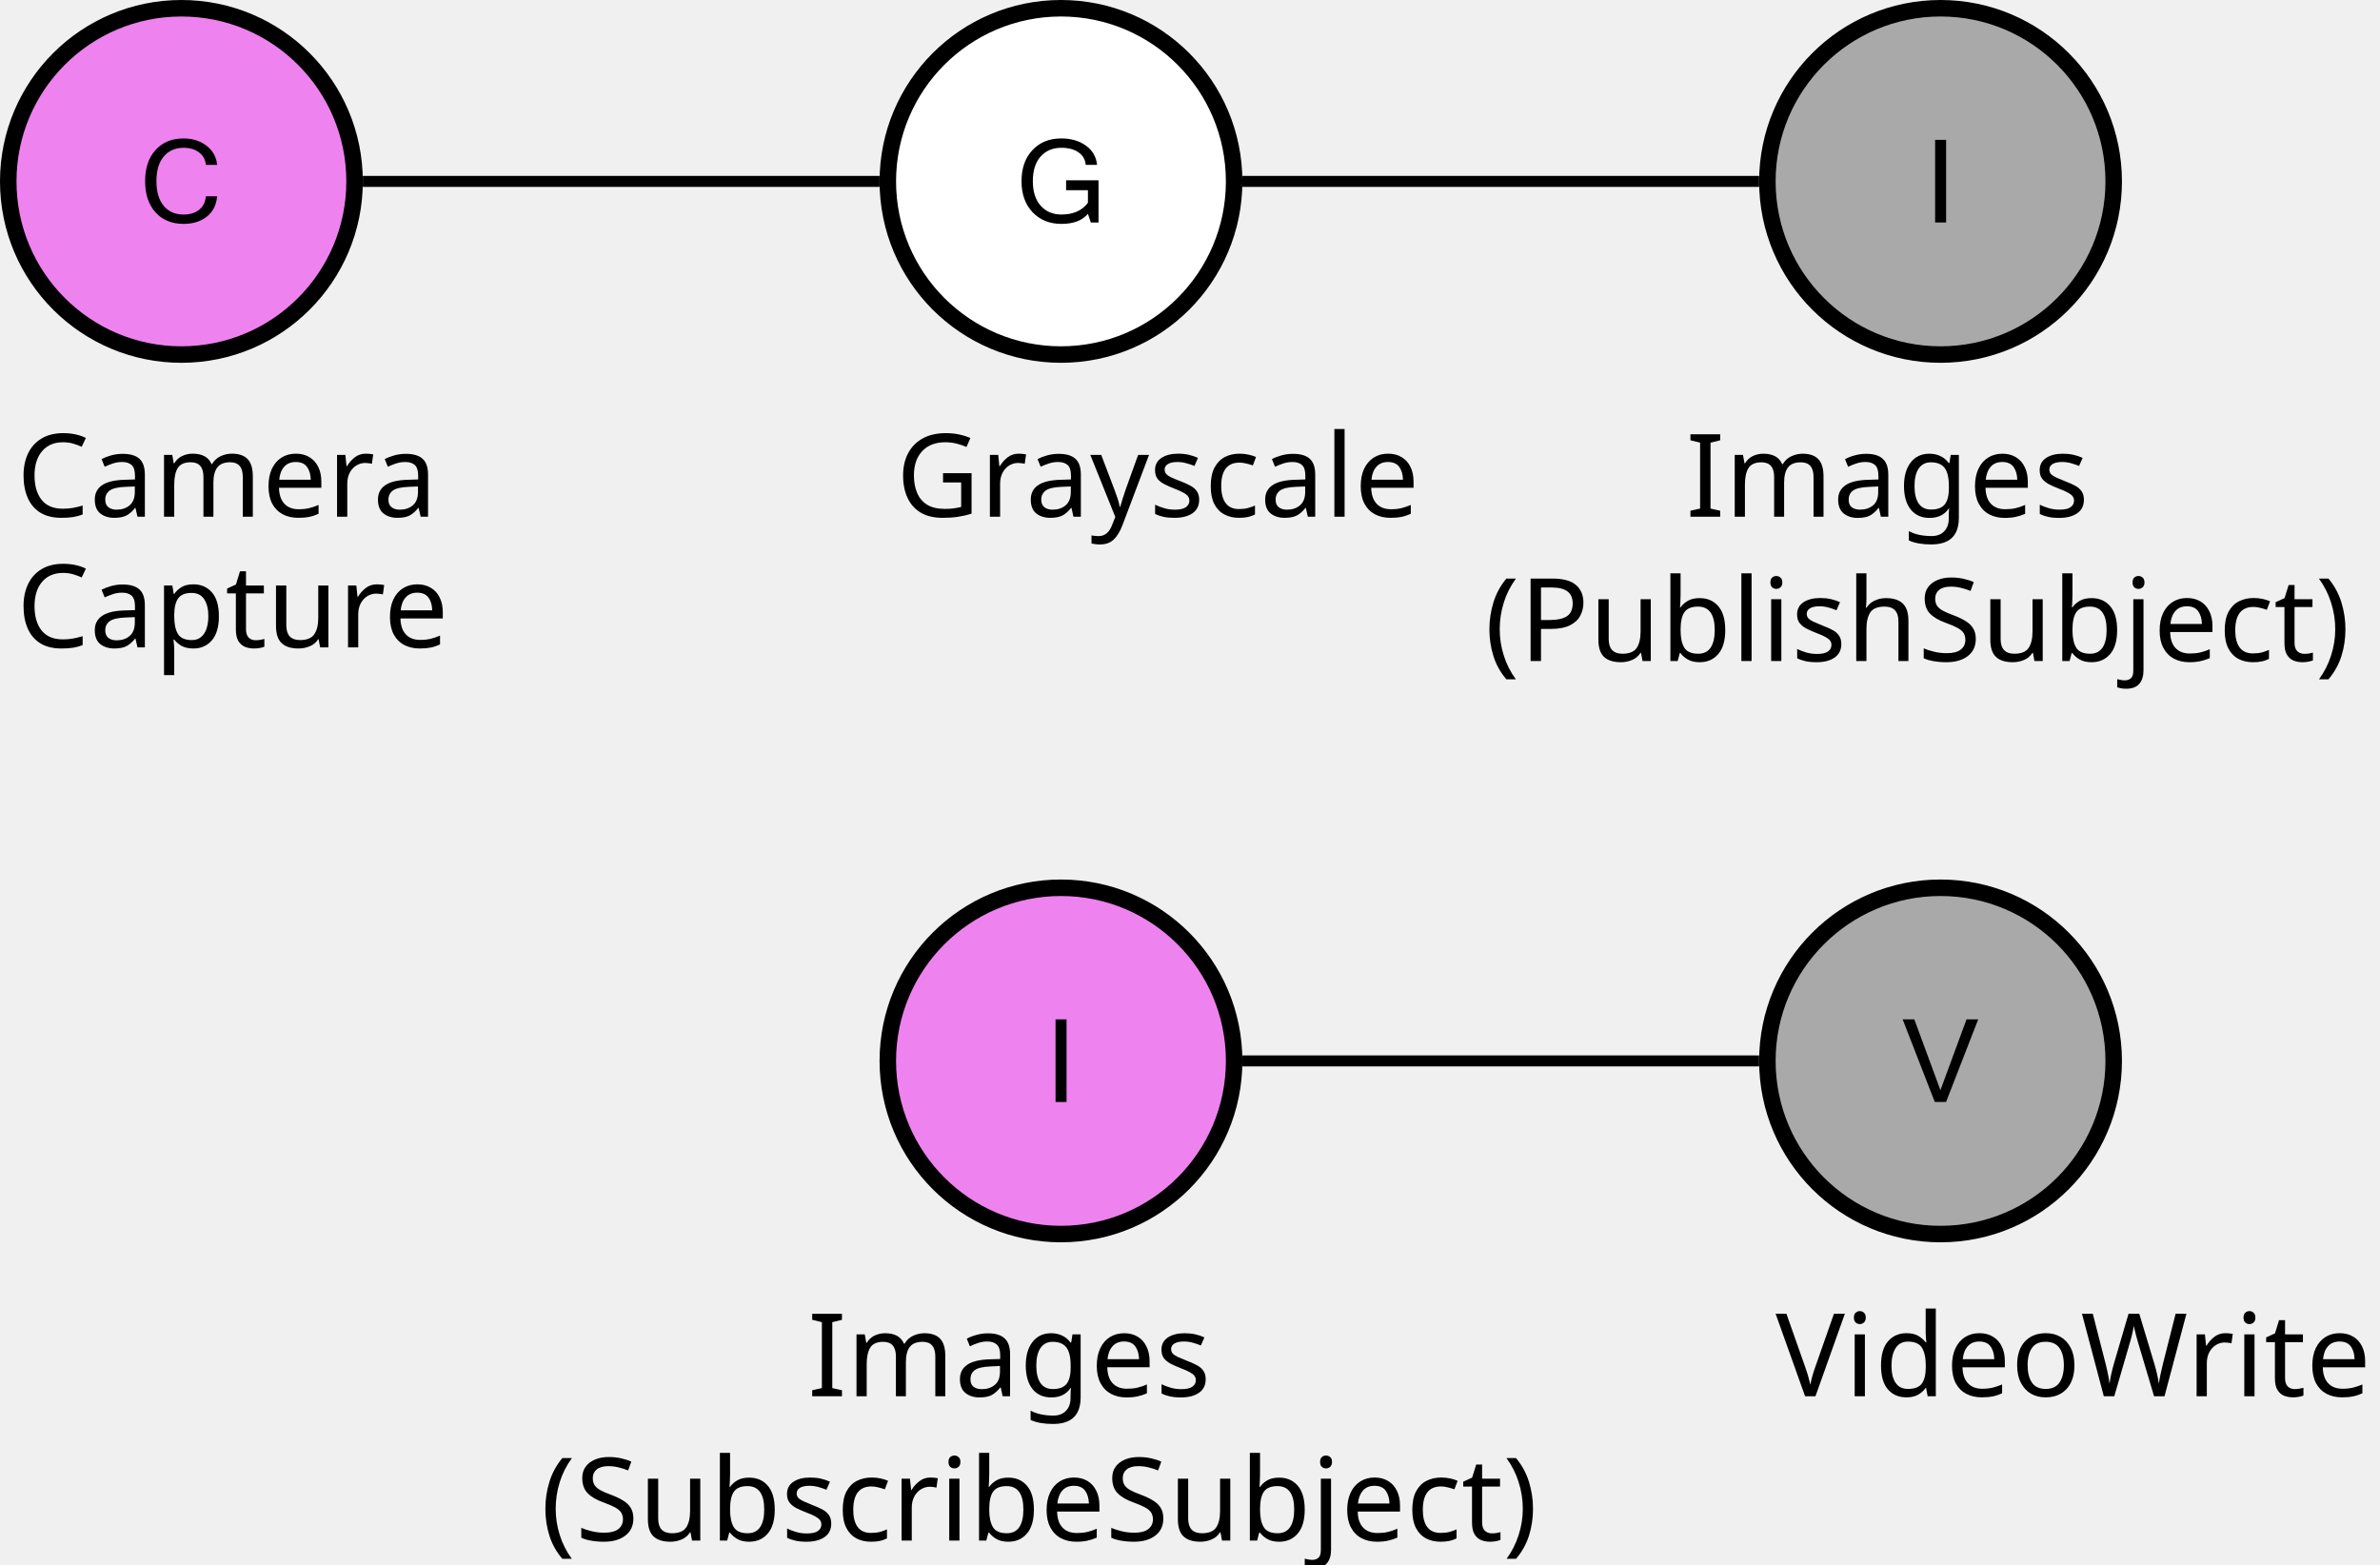
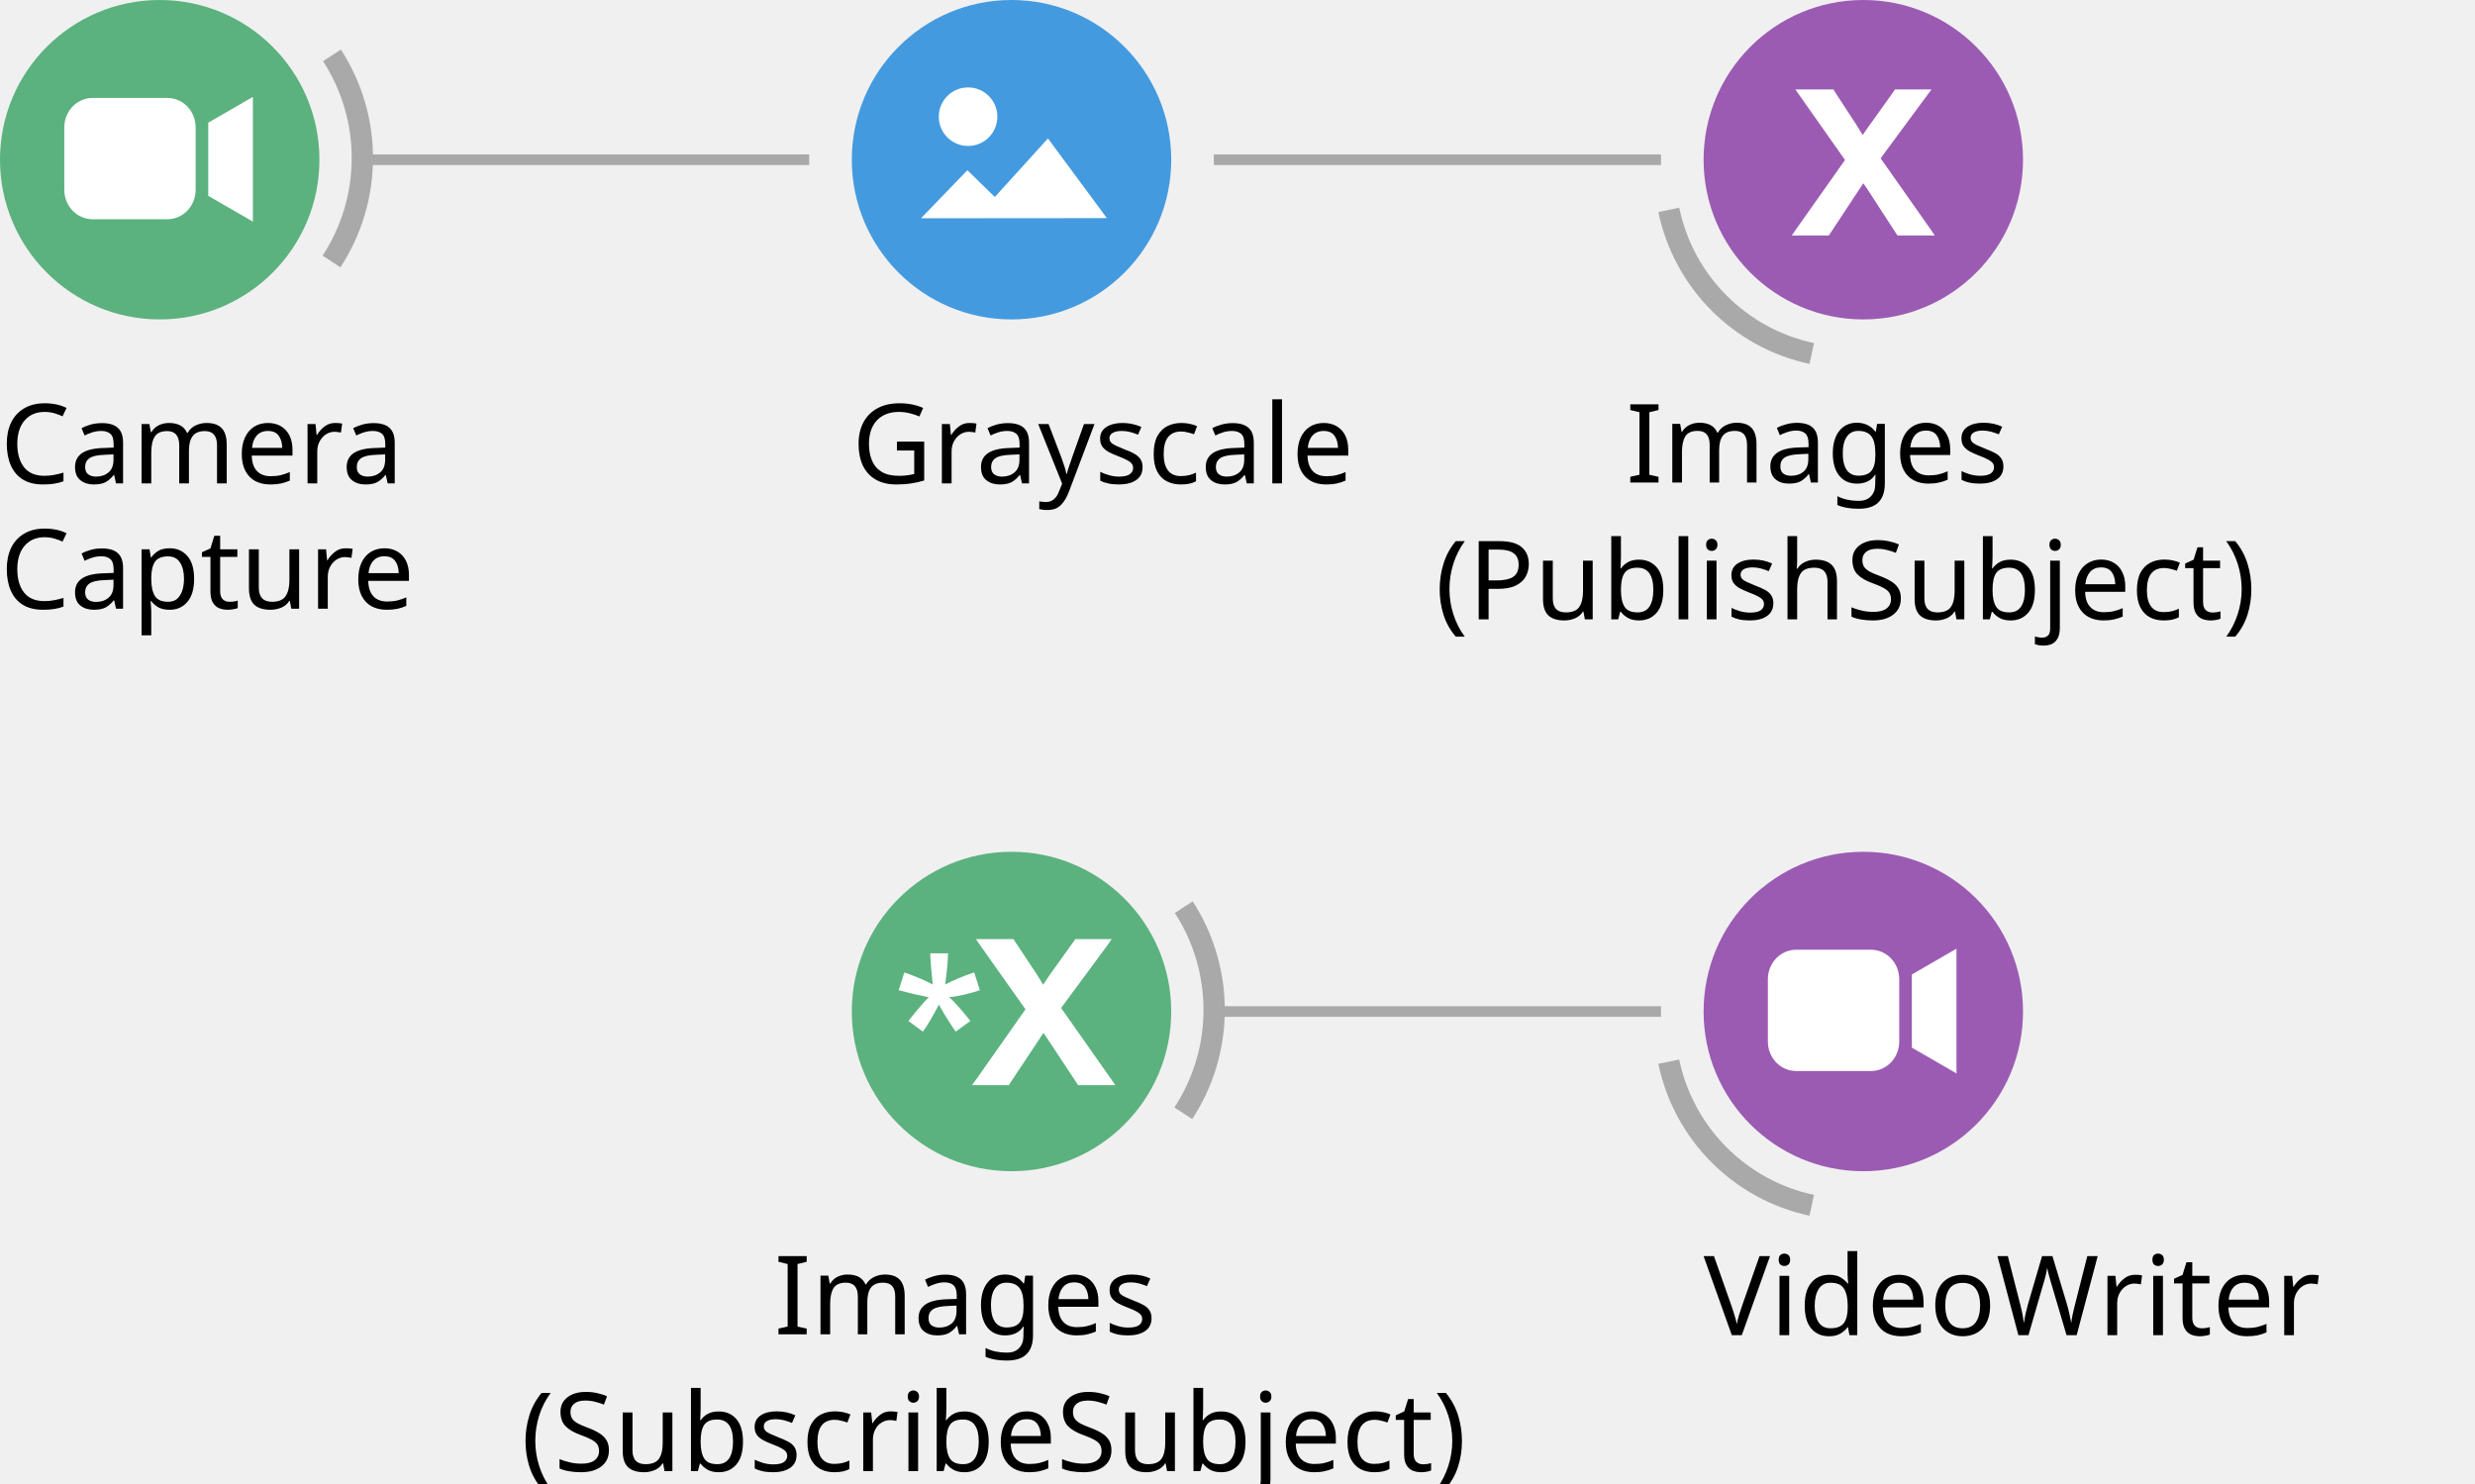
- <svg xmlns="http://www.w3.org/2000/svg" width="346.354" height="227.727" id="SvgGdi_output" version="1.1">
+ <svg xmlns="http://www.w3.org/2000/svg" width="379.867" height="227.727" id="SvgGdi_output" version="1.1">
+   <line y1="24.513" style="opacity:1;fill:none;stroke:#a9a9a9;stroke-width:1.634;stroke-linecap:butt;stroke-linejoin:miter;stroke-miterlimit:9;shape-rendering:auto" id="371" y2="24.513" x2="254.934" x1="186.298" />
+   <line y1="155.248" style="opacity:1;fill:none;stroke:#a9a9a9;stroke-width:1.634;stroke-linecap:butt;stroke-linejoin:miter;stroke-miterlimit:9;shape-rendering:auto" id="372" y2="155.248" x2="254.934" x1="186.298" />
+   <line y1="24.513" style="opacity:1;fill:none;stroke:#a9a9a9;stroke-width:1.634;stroke-linecap:butt;stroke-linejoin:miter;stroke-miterlimit:9;shape-rendering:auto" id="373" y2="24.513" x2="124.199" x1="55.563" />
+   <path d="M 278.071,54.255 C 267.036,51.9 258.43,43.256 256.125,32.21" id="374" style="opacity:1;fill:none;stroke:#a9a9a9;stroke-width:3.268;stroke-linecap:butt;stroke-linejoin:miter;stroke-miterlimit:9;shape-rendering:auto" />
+   <circle r="24.513" cy="24.513" cx="285.984" id="375" style="opacity:1;fill:#9b5bb3;stroke:none;stroke-width:1.634;shape-rendering:auto" />
+   <path d="m 275.566,13.727 0.562,0.817 7.047,10.009 -7.609,10.775 -0.562,0.817 h 5.669 l 0.153,-0.204 5.158,-7.814 0.766,1.124 4.341,6.69 0.153,0.204 h 5.72 l -0.562,-0.817 -7.762,-11.031 7.201,-9.754 0.613,-0.817 h -5.617 l -0.153,0.255 -3.575,5.005 -0.051,0.051 c -0.353,0.487 -0.777,1.1 -1.175,1.685 -0.322,-0.53 -0.628,-1.051 -1.072,-1.736 l -3.268,-5.005 -0.153,-0.255 h -4.8 z" id="376" style="opacity:1;fill:#ffffff;fill-rule:evenodd;stroke:none;stroke-width:1.634;shape-rendering:auto" />
+   <path d="m 278.071,184.991 c -11.035,-2.355 -19.641,-10.999 -21.946,-22.045" id="389" style="opacity:1;fill:none;stroke:#a9a9a9;stroke-width:3.268;stroke-linecap:butt;stroke-linejoin:miter;stroke-miterlimit:9;shape-rendering:auto" />
+   <circle r="24.513" cy="155.248" cx="285.984" id="390" style="opacity:1;fill:#9b5bb3;stroke:none;stroke-width:1.634;shape-rendering:auto" />
+   <path d="m 300.283,145.607 -6.849,3.957 v 11.231 l 6.849,3.956 z" id="391" style="opacity:1;fill:#ffffff;fill-rule:evenodd;stroke:none;stroke-width:1.634;shape-rendering:auto" />
+   <path d="m 275.676,145.77 h 11.483 c 2.403,0 4.338,2.016 4.338,4.52 v 9.572 c 0,2.504 -1.935,4.52 -4.338,4.52 h -11.483 c -2.403,0 -4.338,-2.016 -4.338,-4.52 v -9.572 c 0,-2.504 1.935,-4.52 4.338,-4.52 z" id="392" style="opacity:1;fill:#ffffff;fill-rule:evenodd;stroke:none;stroke-width:1.634;shape-rendering:auto" />
+   <text clip-path="url(#395_text_clipper)" style="font-size:13px;font-family:'Microsoft Sans Serif';opacity:1;fill:#000000;stroke:none;shape-rendering:auto" id="393" y="148.75" x="205" transform="matrix(1.307354,0,0,1.307354,-6.53677,-6.53677)">
+     <tspan dy="9.75pt" id="397">VideoWriter</tspan>
+   </text>
+   <circle r="24.513" style="opacity:1;fill:#449adf;stroke:none;stroke-width:1.634;shape-rendering:auto" cy="24.513" cx="155.248" id="399" />
+   <path d="m 160.84,21.245 -8.149,8.989 -4.216,-4.108 -7.118,7.376 28.528,-0.023 z" id="400" style="opacity:1;fill:#ffffff;fill-rule:evenodd;stroke:none;stroke-width:1.634;shape-rendering:auto" />
+   <circle r="4.494" style="opacity:1;fill:#ffffff;stroke:none;stroke-width:1.634;shape-rendering:auto" cy="17.911" cx="148.581" id="401" />
+   <text clip-path="url(#404_text_clipper)" style="font-size:13px;font-family:'Microsoft Sans Serif';opacity:1;fill:#000000;stroke:none;shape-rendering:auto" id="402" y="48.75" x="105" transform="matrix(1.307354,0,0,1.307354,-6.53677,-6.53677)">
+     <tspan dy="9.75pt" id="406">Grayscale</tspan>
+   </text>
+   <path d="m 181.688,139.233 c 6.242,9.628 6.214,22.032 -0.071,31.633" id="408" style="opacity:1;fill:none;stroke:#a9a9a9;stroke-width:3.268;stroke-linecap:butt;stroke-linejoin:miter;stroke-miterlimit:9;shape-rendering:auto" />
+   <circle r="24.513" cy="155.248" cx="155.248" id="409" style="opacity:1;fill:#5bb27e;stroke:none;stroke-width:1.634;shape-rendering:auto" />
+   <path d="m 137.93,151.98 0.867,-2.735 c 1.998,0.719 3.45,1.342 4.355,1.868 -0.239,-2.324 -0.364,-3.922 -0.377,-4.796 h 2.734 c -0.038,1.271 -0.182,2.863 -0.434,4.777 1.295,-0.668 2.778,-1.284 4.449,-1.849 l 0.867,2.735 c -1.596,0.54 -3.161,0.899 -4.694,1.079 0.767,0.681 1.848,1.894 3.243,3.64 l -2.262,1.637 c -0.729,-1.014 -1.59,-2.395 -2.583,-4.141 -0.93,1.811 -1.747,3.191 -2.451,4.141 l -2.225,-1.637 c 1.458,-1.836 2.501,-3.05 3.129,-3.64 -1.621,-0.321 -3.161,-0.68 -4.619,-1.079 z" id="410" style="opacity:1;fill:#ffffff;fill-rule:evenodd;stroke:none;stroke-width:1.634;shape-rendering:auto" />
+   <path d="m 149.784,144.136 0.562,0.817 7.047,9.958 -7.609,10.827 -0.613,0.817 h 5.669 l 0.153,-0.255 5.158,-7.762 0.766,1.124 4.392,6.639 0.153,0.255 h 5.72 l -0.562,-0.817 -7.762,-11.031 7.201,-9.754 0.562,-0.817 h -5.566 l -0.153,0.204 -3.626,5.056 c -0.367,0.506 -0.758,1.124 -1.175,1.736 -0.324,-0.534 -0.624,-1.044 -1.072,-1.736 l -3.319,-5.005 -0.153,-0.255 h -5.771 z" id="411" style="opacity:1;fill:#ffffff;fill-rule:evenodd;stroke:none;stroke-width:1.634;shape-rendering:auto" />
+   <path d="m 50.952,8.498 c 6.242,9.628 6.214,22.032 -0.071,31.633" id="424" style="opacity:1;fill:none;stroke:#a9a9a9;stroke-width:3.268;stroke-linecap:butt;stroke-linejoin:miter;stroke-miterlimit:9;shape-rendering:auto" />
+   <circle r="24.513" cy="24.513" cx="24.513" id="425" style="opacity:1;fill:#5bb27e;stroke:none;stroke-width:1.634;shape-rendering:auto" />
+   <path d="m 38.812,14.871 -6.849,3.957 v 11.231 l 6.849,3.956 z" id="426" style="opacity:1;fill:#ffffff;fill-rule:evenodd;stroke:none;stroke-width:1.634;shape-rendering:auto" />
+   <path d="m 14.206,15.035 h 11.483 c 2.403,0 4.338,2.016 4.338,4.52 v 9.572 c 0,2.504 -1.935,4.52 -4.338,4.52 H 14.206 c -2.403,0 -4.338,-2.016 -4.338,-4.52 v -9.572 c 0,-2.504 1.935,-4.52 4.338,-4.52 z" id="427" style="opacity:1;fill:#ffffff;fill-rule:evenodd;stroke:none;stroke-width:1.634;shape-rendering:auto" />
+   <text clip-path="url(#430_text_clipper)" style="font-size:13px;font-family:'Microsoft Sans Serif';opacity:1;fill:#000000;stroke:none;shape-rendering:auto" id="428" y="48.75" x="5" transform="matrix(1.307354,0,0,1.307354,-6.53677,-6.53677)">
+     <tspan dy="9.75pt" id="432">Camera</tspan>
+   </text>
+   <text clip-path="url(#436_text_clipper)" style="font-size:13px;font-family:'Microsoft Sans Serif';opacity:1;fill:#000000;stroke:none;shape-rendering:auto" id="434" y="63.46" x="5" transform="matrix(1.307354,0,0,1.307354,-6.53677,-6.53677)">
+     <tspan dy="9.75pt" id="438">Capture</tspan>
+   </text>
  <defs id="clips_hatches_and_gradients">
-     <clipPath id="97_text_clipper">
-       <rect x="326" y="236" width="120.22" height="26.39" id="98" />
+     <clipPath id="379_text_clipper">
+       <rect id="380" width="98.34" height="32.68" x="205" y="48.75" />
    </clipPath>
-     <clipPath id="109_text_clipper">
-       <rect x="166" y="76" width="104.49" height="26.39" id="110" />
+     <clipPath id="385_text_clipper">
+       <rect id="386" width="98.34" height="32.68" x="205" y="63.46" />
    </clipPath>
-     <clipPath id="135_text_clipper">
-       <rect x="6" y="76" width="83.94" height="52.79" id="136" />
+     <clipPath id="395_text_clipper">
+       <rect id="396" width="74.42" height="16.34" x="205" y="148.75" />
    </clipPath>
-     <clipPath id="141_text_clipper">
-       <rect x="6" y="99.77" width="83.94" height="52.79" id="142" />
+     <clipPath id="404_text_clipper">
+       <rect id="405" width="64.69" height="16.34" x="105" y="48.75" />
+     </clipPath>
+     <clipPath id="414_text_clipper">
+       <rect id="415" width="98.34" height="32.68" x="105" y="148.75" />
+     </clipPath>
+     <clipPath id="420_text_clipper">
+       <rect id="421" width="98.34" height="32.68" x="105" y="163.46" />
+     </clipPath>
+     <clipPath id="430_text_clipper">
+       <rect id="431" width="51.96" height="32.68" x="5" y="48.75" />
+     </clipPath>
+     <clipPath id="436_text_clipper">
+       <rect id="437" width="51.96" height="32.68" x="5" y="63.46" />
    </clipPath>
  </defs>
-   <g style="shape-rendering:auto" id="root_group" transform="matrix(0.8,0,0,0.8,-2.4,-2.4)">
-     <circle r="30" id="77" cy="36" cx="356" style="opacity:1;fill:none;stroke:#000000;stroke-width:6;stroke-linecap:butt;stroke-linejoin:miter;stroke-miterlimit:9" />
-     <circle r="30" id="78" cy="36" cx="356" style="opacity:1;fill:#a9a9a9;stroke:none" />
-     <g aria-label="I" style="font-size:21px;font-family:'Microsoft Sans Serif';text-anchor:middle;opacity:1;fill:#000000;stroke:none" id="79">
-       <path d="m 357.015,43.473 h -2 V 28.441 h 2 z" id="path4538" />
-     </g>
-     <circle r="30" id="89" cy="196" cx="356" style="opacity:1;fill:none;stroke:#000000;stroke-width:6;stroke-linecap:butt;stroke-linejoin:miter;stroke-miterlimit:9" />
-     <circle r="30" id="90" cy="196" cx="356" style="opacity:1;fill:#a9a9a9;stroke:none" />
-     <g aria-label="V" style="font-size:21px;font-family:'Microsoft Sans Serif';text-anchor:middle;opacity:1;fill:#000000;stroke:none" id="91">
-       <path d="m 362.85,188.441 -5.845,15.032 h -2.051 l -5.845,-15.032 h 2.123 l 4.748,12.889 4.748,-12.889 z" id="path4532" />
-     </g>
-     <text id="95" x="326" y="236" style="font-size:21px;font-family:'Microsoft Sans Serif';opacity:1;fill:#000000;stroke:none" clip-path="url(#97_text_clipper)">
-       <tspan dy="15.75pt" id="99">VideoWriter</tspan>
-     </text>
-     <circle r="30" id="101" cy="36" cx="196" style="opacity:1;fill:none;stroke:#000000;stroke-width:6;stroke-linecap:butt;stroke-linejoin:miter;stroke-miterlimit:9" />
-     <circle r="30" id="102" cy="36" cx="196" style="opacity:1;fill:#ffffff;stroke:none" />
-     <g aria-label="G" style="font-size:21px;font-family:'Microsoft Sans Serif';text-anchor:middle;opacity:1;fill:#000000;stroke:none" id="103">
-       <path d="m 196.092,43.73 q -3.24,0 -5.26,-2.123 -2.01,-2.123 -2.01,-5.65 0,-3.538 1.989,-5.65 1.989,-2.123 5.219,-2.123 2.717,0 4.512,1.312 1.805,1.302 2.02,3.497 h -2.061 q -0.123,-1.456 -1.312,-2.276 -1.189,-0.831 -3.138,-0.831 -2.328,0 -3.753,1.589 -1.415,1.589 -1.415,4.481 0,2.881 1.436,4.481 1.436,1.589 3.753,1.589 3.25,0 4.83,-2.143 v -2.287 h -3.968 v -1.794 h 5.896 v 7.67 h -1.405 l -0.523,-1.579 q -1.528,1.835 -4.809,1.835 z" id="path4541" />
-     </g>
-     <text id="107" x="166" y="76" style="font-size:21px;font-family:'Microsoft Sans Serif';opacity:1;fill:#000000;stroke:none" clip-path="url(#109_text_clipper)">
-       <tspan dy="15.75pt" id="111">Grayscale</tspan>
-     </text>
-     <line y1="36" style="opacity:1;fill:none;stroke:#000000;stroke-width:2;stroke-linecap:butt;stroke-linejoin:miter;stroke-miterlimit:9" id="113" x2="323" y2="36" x1="229" />
-     <circle r="30" id="114" cy="196" cx="196" style="opacity:1;fill:none;stroke:#000000;stroke-width:6;stroke-linecap:butt;stroke-linejoin:miter;stroke-miterlimit:9" />
-     <circle r="30" id="115" cy="196" cx="196" style="opacity:1;fill:#ee82ee;stroke:none" />
-     <g aria-label="I" style="font-size:21px;font-family:'Microsoft Sans Serif';text-anchor:middle;opacity:1;fill:#000000;stroke:none" id="116">
-       <path d="m 197.015,203.473 h -2 v -15.032 h 2 z" id="path4535" />
-     </g>
-     <line y1="196" style="opacity:1;fill:none;stroke:#000000;stroke-width:2;stroke-linecap:butt;stroke-linejoin:miter;stroke-miterlimit:9" id="126" x2="323" y2="196" x1="229" />
-     <circle r="30" id="127" cy="36" cx="36" style="opacity:1;fill:none;stroke:#000000;stroke-width:6;stroke-linecap:butt;stroke-linejoin:miter;stroke-miterlimit:9" />
-     <circle r="30" id="128" cy="36" cx="36" style="opacity:1;fill:#ee82ee;stroke:none" />
-     <g aria-label="C" style="font-size:21px;font-family:'Microsoft Sans Serif';text-anchor:middle;opacity:1;fill:#000000;stroke:none" id="129">
-       <path d="m 36.39,43.73 q -3.189,0 -5.096,-2.092 -1.897,-2.102 -1.897,-5.681 0,-3.579 1.897,-5.67 1.907,-2.102 5.096,-2.102 2.451,0 4.173,1.323 1.723,1.323 1.938,3.486 h -2.051 q -0.123,-1.425 -1.241,-2.266 -1.107,-0.841 -2.799,-0.841 -2.287,0 -3.62,1.579 -1.333,1.569 -1.333,4.491 0,2.912 1.323,4.491 1.323,1.579 3.589,1.579 1.764,0 2.851,-0.861 1.087,-0.861 1.23,-2.461 h 2.051 q -0.215,2.399 -1.887,3.712 -1.671,1.312 -4.225,1.312 z" id="path4544" />
-     </g>
-     <text id="133" x="6" y="76" style="font-size:21px;font-family:'Microsoft Sans Serif';opacity:1;fill:#000000;stroke:none" clip-path="url(#135_text_clipper)">
-       <tspan dy="15.75pt" id="137">Camera</tspan>
-     </text>
-     <text id="139" x="6" y="99.77" style="font-size:21px;font-family:'Microsoft Sans Serif';opacity:1;fill:#000000;stroke:none" clip-path="url(#141_text_clipper)">
-       <tspan dy="15.75pt" id="143">Capture</tspan>
-     </text>
-     <line y1="36" style="opacity:1;fill:none;stroke:#000000;stroke-width:2;stroke-linecap:butt;stroke-linejoin:miter;stroke-miterlimit:9" id="145" x2="163" y2="36" x1="69" />
-   </g>
-   <text xml:space="preserve" style="font-style:normal;font-variant:normal;font-weight:normal;font-stretch:normal;font-size:16.8px;line-height:1.25;font-family:'Microsoft Sans Serif';-inkscape-font-specification:'Microsoft Sans Serif';text-align:center;letter-spacing:0px;word-spacing:0px;text-anchor:middle;fill:#000000;fill-opacity:1;stroke:none;stroke-width:0.8px;stroke-linecap:butt;stroke-linejoin:miter;stroke-opacity:1" x="285.593" y="75.2" id="text4549">
-     <tspan id="tspan4547" x="285.593" y="75.2" style="stroke-width:0.8px">Images</tspan>
-     <tspan x="285.593" y="96.2" id="tspan4551" style="stroke-width:0.8px">(PublishSubject)</tspan>
+   <text xml:space="preserve" style="font-style:normal;font-variant:normal;font-weight:normal;font-stretch:normal;font-size:16.8px;line-height:1.25;font-family:'Microsoft Sans Serif';-inkscape-font-specification:'Microsoft Sans Serif';text-align:center;letter-spacing:0px;word-spacing:0px;text-anchor:middle;fill:#000000;fill-opacity:1;stroke:none;stroke-width:0.8px;stroke-linecap:butt;stroke-linejoin:miter;stroke-opacity:1" x="159.075" y="204.788" id="text4549-5">
+     <tspan id="tspan4547-3" x="159.075" y="204.788" style="stroke-width:0.8px">Images</tspan>
+     <tspan x="159.075" y="225.788" id="tspan4551-0" style="stroke-width:0.8px">(SubscribeSubject)</tspan>
  </text>
-   <text xml:space="preserve" style="font-style:normal;font-variant:normal;font-weight:normal;font-stretch:normal;font-size:16.8px;line-height:1.25;font-family:'Microsoft Sans Serif';-inkscape-font-specification:'Microsoft Sans Serif';text-align:center;letter-spacing:0px;word-spacing:0px;text-anchor:middle;fill:#000000;fill-opacity:1;stroke:none;stroke-width:0.8px;stroke-linecap:butt;stroke-linejoin:miter;stroke-opacity:1" x="157.788" y="203.2" id="text4549-5">
-     <tspan id="tspan4547-3" x="157.788" y="203.2" style="stroke-width:0.8px">Images</tspan>
-     <tspan x="157.788" y="224.2" id="tspan4551-0" style="stroke-width:0.8px">(SubscribeSubject)</tspan>
+   <text xml:space="preserve" style="font-style:normal;font-variant:normal;font-weight:normal;font-stretch:normal;font-size:16.8px;line-height:1.25;font-family:'Microsoft Sans Serif';-inkscape-font-specification:'Microsoft Sans Serif';text-align:center;letter-spacing:0px;word-spacing:0px;text-anchor:middle;fill:#000000;fill-opacity:1;stroke:none;stroke-width:0.8px;stroke-linecap:butt;stroke-linejoin:miter;stroke-opacity:1" x="289.811" y="74.052" id="text4549">
+     <tspan id="tspan4547" x="289.811" y="74.052" style="stroke-width:0.8px">Images</tspan>
+     <tspan x="289.811" y="95.052" id="tspan4551" style="stroke-width:0.8px">(PublishSubject)</tspan>
  </text>
</svg>
